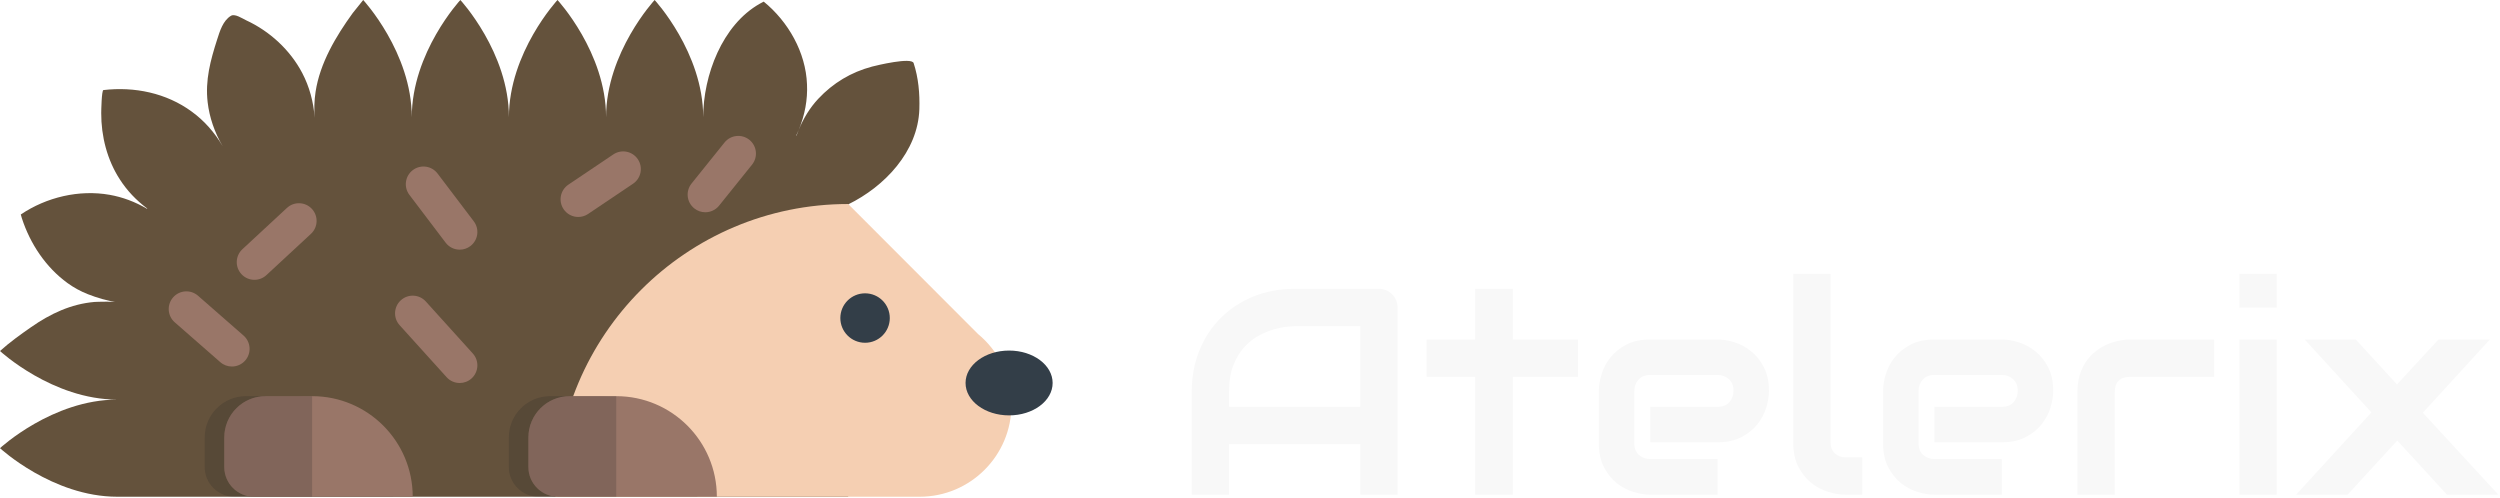
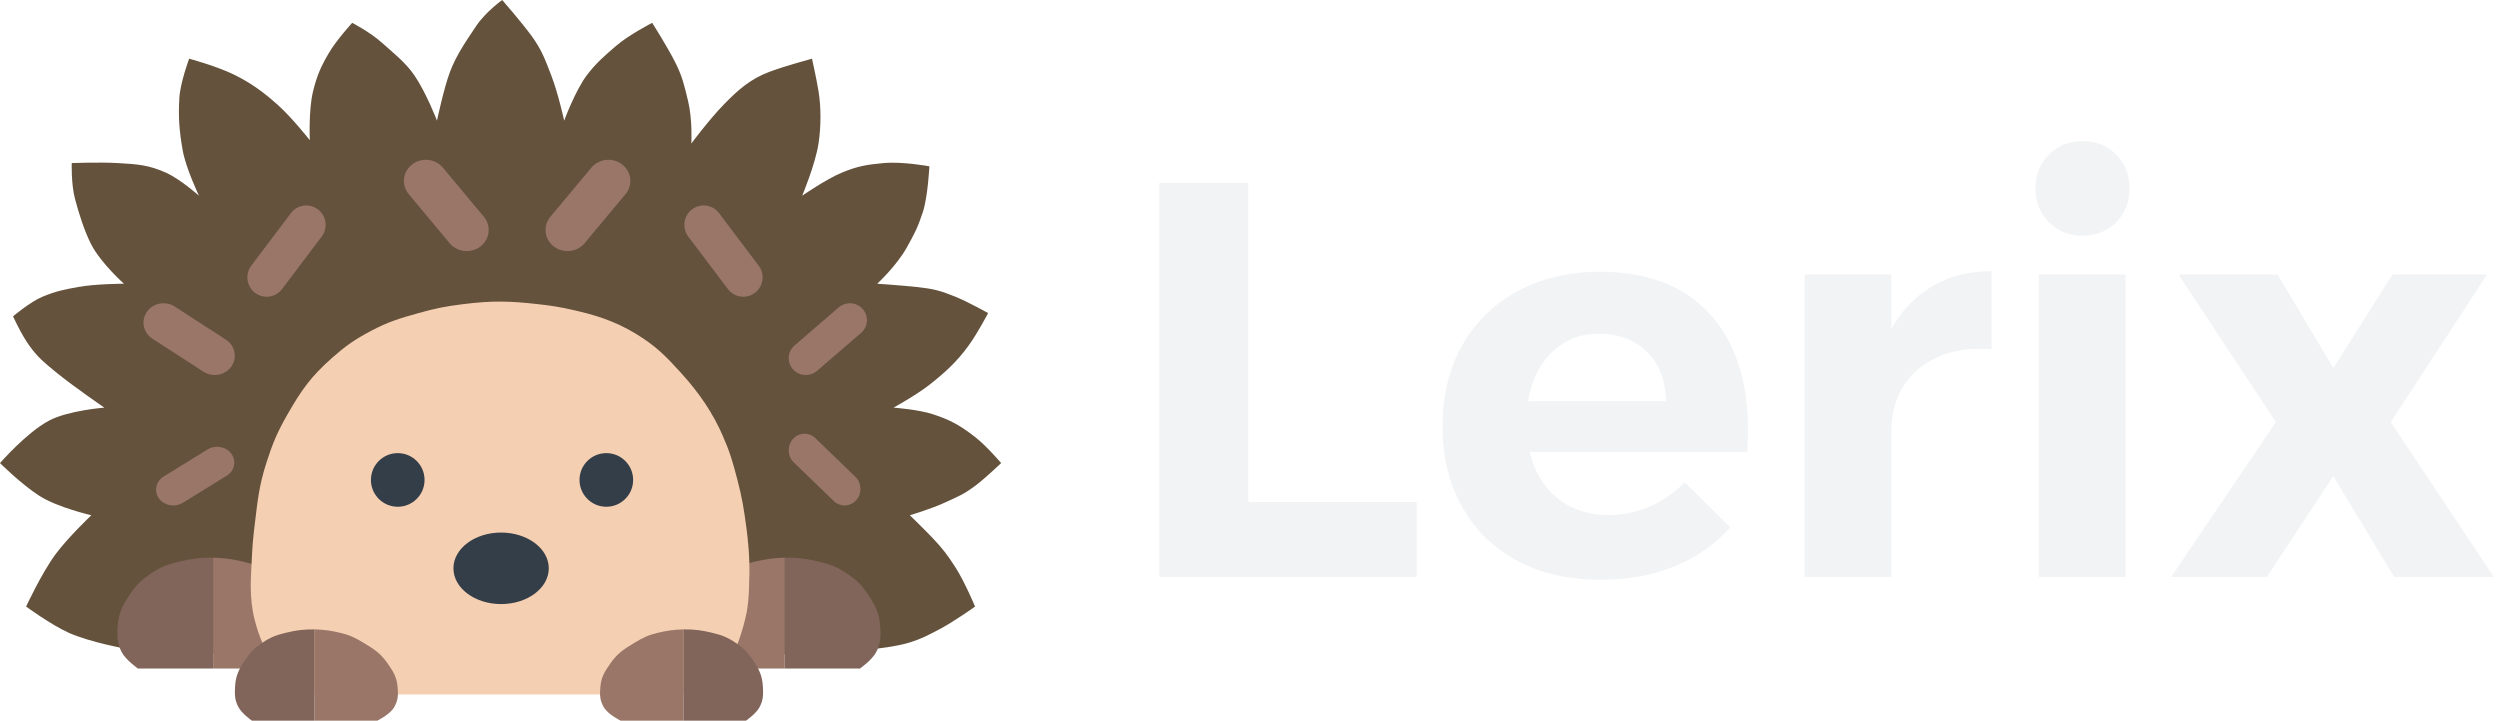
- <svg xmlns="http://www.w3.org/2000/svg" width="1216" height="242" viewBox="0 0 1216 242" fill="none">
-   <path d="M57.016 241.611C25.527 241.611 0 217.986 0 217.986C0 217.986 25.527 194.363 57.016 194.363C25.527 194.363 0 170.736 0 170.736C4.672 166.508 9.996 162.696 15.184 159.083C24.471 152.616 34.544 147.841 45.951 146.869C46.844 146.792 57.015 146.528 57.015 147.059V147.018C52.235 146.341 47.186 144.842 42.7 143.078C39.237 141.716 35.856 139.871 32.847 137.687C22.255 130.001 14.676 118.56 10.649 106.199C10.257 104.997 10.111 104.325 10.111 104.325C22.588 95.91 38.473 92.135 53.344 94.763C59.607 95.872 65.737 98.152 71.504 101.555L71.633 101.433C66.232 97.42 61.741 92.642 58.318 87.31C52.116 77.791 49.187 66.265 49.237 54.959C49.242 53.948 49.41 43.911 50.299 43.809C65.356 42.046 80.918 45.217 93.274 54.295C99.187 58.573 104.354 64.328 108.305 71.121C108.37 71.229 108.424 71.341 108.487 71.448C108.444 71.327 108.37 71.229 108.305 71.121C104.322 64.342 101.862 57.063 101.004 49.753C99.742 39.064 102.369 29.329 105.607 19.255C106.908 15.205 108.439 10.016 112.335 7.683C114.263 6.529 117.843 8.981 119.736 9.877C131.201 15.166 141.164 24.334 147.026 35.54C150.436 42.058 152.512 49.465 153.048 57.304C153.054 57.374 153.054 57.436 153.059 57.503C153.062 57.436 153.054 57.374 153.048 57.304C152.744 53.123 152.866 48.795 153.495 44.651C155.612 30.699 163.402 17.607 171.565 6.36C171.822 6.007 176.654 -0.013 176.666 0.001C176.668 0.002 200.29 25.529 200.29 57.014C200.29 57.18 200.281 57.339 200.279 57.503C200.302 57.339 200.29 57.18 200.29 57.014C200.29 25.529 223.916 0.001 223.916 0.001C223.916 0.001 247.54 25.528 247.54 57.014C247.54 57.18 247.531 57.339 247.529 57.503C247.55 57.339 247.54 57.18 247.54 57.014C247.54 25.529 271.166 0.001 271.166 0.001C271.166 0.001 294.789 25.528 294.789 57.014C294.789 57.18 294.78 57.339 294.78 57.503C294.8 57.339 294.789 57.18 294.789 57.014C294.789 25.529 318.416 0.001 318.416 0.001C318.416 0.001 342.039 25.528 342.039 57.014C342.039 57.18 342.029 57.339 342.027 57.503C342.05 57.339 342.039 57.18 342.039 57.014C342.039 36.797 351.221 12.081 369.668 1.748C370.807 1.109 371.469 0.785 371.469 0.785C383.42 10.515 391.937 25.46 392.526 41.015C392.878 48.426 391.493 55.93 388.488 63.202C388.103 64.13 387.7 65.047 387.279 65.947L387.413 65.996C387.749 65.063 388.104 64.134 388.488 63.202C390.753 57.642 393.894 52.442 397.999 48.061C405.237 40.335 413.964 35.1 424.202 32.38C426.502 31.77 443.372 27.728 444.39 30.68C446.74 37.841 447.415 45.577 447.174 53.081C446.509 73.735 430.221 90.786 412.551 99.415V241.612H57.016V241.611Z" fill="#64523C" />
-   <path d="M123.752 136.103C121.442 136.103 119.142 135.179 117.448 133.353C114.222 129.872 114.428 124.437 117.908 121.21L139.563 101.139C143.044 97.915 148.48 98.121 151.705 101.6C154.93 105.08 154.724 110.516 151.244 113.743L129.589 133.813C127.936 135.346 125.841 136.103 123.752 136.103Z" fill="#997668" />
-   <path d="M223.607 186.294C221.262 186.294 218.925 185.339 217.23 183.462L194.373 158.167C191.192 154.646 191.467 149.213 194.989 146.032C198.509 142.849 203.942 143.125 207.123 146.646L229.98 171.941C233.161 175.461 232.886 180.895 229.365 184.076C227.721 185.562 225.66 186.294 223.607 186.294Z" fill="#997668" />
-   <path d="M281.265 105.534C278.502 105.534 275.788 104.203 274.13 101.737C271.48 97.799 272.526 92.461 276.461 89.813L298.318 75.111C302.254 72.46 307.595 73.507 310.241 77.444C312.891 81.382 311.845 86.72 307.91 89.368L286.053 104.07C284.583 105.06 282.914 105.534 281.265 105.534Z" fill="#997668" />
-   <path d="M223.61 121.437C221.013 121.437 218.447 120.265 216.758 118.034L199.132 94.779C196.266 90.998 197.008 85.609 200.79 82.742C204.569 79.877 209.96 80.617 212.826 84.399L230.452 107.654C233.318 111.436 232.577 116.825 228.794 119.692C227.242 120.868 225.418 121.437 223.61 121.437Z" fill="#997668" />
-   <path d="M343.058 103.242C341.168 103.242 339.268 102.622 337.68 101.347C333.981 98.373 333.395 92.966 336.366 89.267L352.404 69.316C355.378 65.619 360.785 65.031 364.484 68.003C368.183 70.977 368.77 76.384 365.798 80.083L349.76 100.034C348.063 102.144 345.572 103.242 343.058 103.242Z" fill="#997668" />
-   <path d="M112.802 178.275C110.795 178.275 108.779 177.576 107.149 176.151L85.002 156.778C81.43 153.653 81.068 148.226 84.192 144.655C87.317 141.082 92.743 140.719 96.316 143.844L118.463 163.216C122.034 166.341 122.396 171.769 119.273 175.34C117.574 177.282 115.194 178.275 112.802 178.275Z" fill="#997668" />
-   <path d="M475.727 162.479L412.555 99.232C333.918 99.232 270.174 162.977 270.174 241.611H447.314C471.983 241.611 491.979 221.613 491.979 196.945C491.979 183.067 485.654 170.671 475.727 162.479Z" fill="#F5CFB2" />
-   <path d="M420.769 166.724C427.41 166.724 432.795 161.34 432.795 154.698C432.795 148.056 427.41 142.672 420.769 142.672C414.127 142.672 408.742 148.056 408.742 154.698C408.742 161.34 414.127 166.724 420.769 166.724Z" fill="#333E48" />
-   <path d="M490.823 202.045C502.519 202.045 512 194.986 512 186.279C512 177.571 502.519 170.512 490.823 170.512C479.127 170.512 469.646 177.571 469.646 186.279C469.646 194.986 479.127 202.045 490.823 202.045Z" fill="#333E48" />
-   <path opacity="0.2" d="M290.242 192.692C290.068 192.692 267.586 192.692 267.586 192.692C256.494 192.692 247.5 201.684 247.5 212.777V227.193C247.5 235.127 253.988 241.611 261.918 241.611H339.163C339.163 214.593 317.259 192.692 290.242 192.692Z" fill="#222222" />
-   <path d="M299.751 192.692C299.579 192.692 277.096 192.692 277.096 192.692C266.004 192.692 257.01 201.684 257.01 212.777V227.193C257.01 235.127 263.499 241.611 271.427 241.611H348.675C348.675 214.593 326.771 192.692 299.751 192.692Z" fill="#997668" />
-   <path opacity="0.2" d="M277.094 192.692C266.003 192.692 257.009 201.684 257.009 212.777V227.193C257.009 235.127 263.498 241.611 271.426 241.611H299.75V192.692C299.578 192.692 277.094 192.692 277.094 192.692Z" fill="#222222" />
-   <path opacity="0.2" d="M142.316 192.692C142.14 192.692 119.659 192.692 119.659 192.692C108.566 192.692 99.573 201.684 99.573 212.777V227.193C99.573 235.127 106.062 241.611 113.991 241.611H191.237C191.237 214.593 169.332 192.692 142.316 192.692Z" fill="#222222" />
-   <path d="M151.825 192.692C151.651 192.692 129.169 192.692 129.169 192.692C118.077 192.692 109.084 201.684 109.084 212.777V227.193C109.084 235.127 115.571 241.611 123.502 241.611H200.748C200.747 214.593 178.843 192.692 151.825 192.692Z" fill="#997668" />
-   <path opacity="0.2" d="M129.169 192.692C118.077 192.692 109.084 201.684 109.084 212.777V227.193C109.084 235.127 115.571 241.611 123.502 241.611H151.826V192.692C151.651 192.692 129.169 192.692 129.169 192.692Z" fill="#222222" />
-   <path d="M679.786 240.612H661.632V216.034H597.812V240.612H579.658V190.548C579.658 183.24 580.915 176.513 583.429 170.369C585.942 164.224 589.434 158.941 593.902 154.518C598.371 150.096 603.654 146.652 609.752 144.185C615.85 141.717 622.507 140.484 629.722 140.484H670.639C671.896 140.484 673.083 140.717 674.2 141.182C675.317 141.648 676.295 142.299 677.133 143.137C677.971 143.975 678.622 144.953 679.088 146.07C679.553 147.187 679.786 148.374 679.786 149.631V240.612ZM597.812 197.879H661.632V158.638H629.722C629.164 158.638 627.977 158.731 626.161 158.917C624.392 159.057 622.321 159.453 619.947 160.104C617.619 160.756 615.152 161.757 612.545 163.107C609.939 164.457 607.541 166.319 605.354 168.693C603.166 171.067 601.35 174.046 599.907 177.63C598.511 181.168 597.812 185.474 597.812 190.548V197.879ZM767.555 183.286H735.855V240.612H717.491V183.286H693.891V165.132H717.491V140.484H735.855V165.132H767.555V183.286ZM860.421 190.129C860.421 192.643 859.979 195.366 859.095 198.298C858.21 201.184 856.767 203.884 854.766 206.398C852.811 208.865 850.227 210.936 847.015 212.612C843.85 214.288 839.986 215.126 835.424 215.126H802.677V197.879H835.424C837.891 197.879 839.8 197.135 841.15 195.645C842.5 194.109 843.175 192.224 843.175 189.989C843.175 187.615 842.407 185.753 840.871 184.403C839.381 183.053 837.566 182.378 835.424 182.378H802.677C800.21 182.378 798.301 183.146 796.951 184.683C795.601 186.172 794.926 188.034 794.926 190.268V215.615C794.926 218.035 795.671 219.921 797.161 221.27C798.697 222.62 800.582 223.295 802.816 223.295H835.424V240.612H802.677C800.163 240.612 797.44 240.17 794.507 239.285C791.621 238.401 788.921 236.981 786.408 235.026C783.941 233.024 781.869 230.441 780.193 227.275C778.518 224.063 777.68 220.177 777.68 215.615V190.129C777.68 187.615 778.122 184.915 779.006 182.029C779.891 179.097 781.311 176.397 783.266 173.93C785.267 171.416 787.851 169.321 791.016 167.645C794.228 165.97 798.115 165.132 802.677 165.132H835.424C837.938 165.132 840.638 165.574 843.524 166.458C846.457 167.343 849.156 168.786 851.624 170.788C854.137 172.743 856.232 175.326 857.908 178.538C859.583 181.703 860.421 185.567 860.421 190.129ZM905.807 240.612H897.708C895.101 240.612 892.308 240.17 889.329 239.285C886.396 238.401 883.65 236.958 881.089 234.956C878.529 232.908 876.411 230.278 874.735 227.066C873.06 223.807 872.222 219.827 872.222 215.126V133.222H890.376V215.126C890.376 217.36 891.074 219.152 892.471 220.502C893.867 221.806 895.613 222.457 897.708 222.457H905.807V240.612ZM998.673 190.129C998.673 192.643 998.231 195.366 997.347 198.298C996.462 201.184 995.019 203.884 993.018 206.398C991.062 208.865 988.479 210.936 985.267 212.612C982.102 214.288 978.238 215.126 973.676 215.126H940.929V197.879H973.676C976.143 197.879 978.052 197.135 979.402 195.645C980.752 194.109 981.427 192.224 981.427 189.989C981.427 187.615 980.659 185.753 979.123 184.403C977.633 183.053 975.818 182.378 973.676 182.378H940.929C938.462 182.378 936.553 183.146 935.203 184.683C933.853 186.172 933.178 188.034 933.178 190.268V215.615C933.178 218.035 933.923 219.921 935.413 221.27C936.949 222.62 938.834 223.295 941.068 223.295H973.676V240.612H940.929C938.415 240.612 935.692 240.17 932.759 239.285C929.873 238.401 927.173 236.981 924.66 235.026C922.193 233.024 920.121 230.441 918.445 227.275C916.77 224.063 915.932 220.177 915.932 215.615V190.129C915.932 187.615 916.374 184.915 917.258 182.029C918.143 179.097 919.562 176.397 921.518 173.93C923.519 171.416 926.103 169.321 929.268 167.645C932.48 165.97 936.367 165.132 940.929 165.132H973.676C976.19 165.132 978.89 165.574 981.776 166.458C984.708 167.343 987.408 168.786 989.875 170.788C992.389 172.743 994.484 175.326 996.16 178.538C997.835 181.703 998.673 185.567 998.673 190.129ZM1076.95 183.286H1036.1C1033.63 183.286 1031.77 183.914 1030.51 185.171C1029.26 186.382 1028.63 188.174 1028.63 190.548V240.612H1010.47V190.548C1010.47 187.429 1010.87 184.636 1011.66 182.169C1012.45 179.702 1013.5 177.537 1014.8 175.675C1016.15 173.767 1017.69 172.161 1019.41 170.857C1021.13 169.507 1022.93 168.414 1024.79 167.576C1026.7 166.738 1028.6 166.133 1030.51 165.76C1032.47 165.341 1034.28 165.132 1035.96 165.132H1076.95V183.286ZM1107.39 149.631H1089.24V133.222H1107.39V149.631ZM1107.39 240.612H1089.24V165.132H1107.39V240.612ZM1211.08 165.132L1178.47 200.742L1215.2 240.612H1190.2L1166.04 214.288L1141.88 240.612H1116.82L1153.47 200.602L1121.01 165.132H1145.86L1165.9 186.987L1186.08 165.132H1211.08Z" fill="#F8F8F8" />
+ <svg xmlns="http://www.w3.org/2000/svg" width="222" height="64" viewBox="0 0 222 64" fill="none">
+   <g transform="scale(0.10756)">
+     <path d="M105 535.768L199.231 541.153H627.307L721.538 535.768C721.538 535.768 739.946 533.932 751.153 530.384C761.025 527.258 766.209 524.416 775.384 519.614C787.53 513.258 804.999 500.768 804.999 500.768C804.999 500.768 796.462 480.334 788.845 468.461C782.372 458.371 778.257 452.92 769.999 444.23C762.3 436.128 751.153 425.384 751.153 425.384C751.153 425.384 768.71 420.226 780.768 414.615C791.885 409.442 795.123 408.42 804.999 401.153C812.807 395.408 826.537 382.307 826.537 382.307C826.537 382.307 814.403 368.053 804.999 360.769C792.727 351.262 784.766 346.71 769.999 341.922C757.832 337.977 737.691 336.538 737.691 336.538C737.691 336.538 756.531 326.166 767.307 317.692C780.164 307.581 790.02 298.631 799.614 285.384C807.342 274.715 815.768 258.461 815.768 258.461C815.768 258.461 798.877 249.066 788.845 245C775.845 239.73 770.484 238.426 756.538 236.923C743.993 235.571 724.23 234.23 724.23 234.23C724.23 234.23 740.041 219.664 748.461 204.615C755.134 192.687 757.648 187.983 761.922 175C765.989 162.647 767.307 137.307 767.307 137.307C767.307 137.307 745.358 133.211 729.615 134.615C715.642 135.861 707.542 137.246 694.615 142.692C681.981 148.015 662.307 161.538 662.307 161.538C662.307 161.538 673.16 135.604 675.768 118.461C677.831 104.909 677.97 88.874 675.768 75.385C674.001 64.551 670.384 48.462 670.384 48.462C670.384 48.462 648.336 54.386 635.384 59.231C619.813 65.055 609.711 73.788 597.692 86.154C585.083 99.125 570.769 118.461 570.769 118.461C570.769 118.461 571.791 98.932 568.076 83.461C564.971 70.529 563.326 63.013 557.307 51.154C550.835 38.401 538.461 18.846 538.461 18.846C538.461 18.846 519.233 28.746 508.846 37.692C499.252 45.954 492.272 51.84 484.615 61.923C474.908 74.704 465.769 99.615 465.769 99.615C465.769 99.615 460.895 77.143 454.999 61.923C449.904 48.769 447.142 41.023 438.846 29.615C430.975 18.793 414.615 0 414.615 0C414.615 0 400.915 9.764 393.076 21.538C384.735 34.07 376.894 45.162 371.538 59.231C366.45 72.596 360.769 99.615 360.769 99.615C360.769 99.615 351.817 76.241 341.923 61.923C334.725 51.507 324.449 43.426 315 35C305.421 26.458 290.769 18.846 290.769 18.846C290.769 18.846 278.052 32.774 271.923 43.077C264.934 54.824 261.746 62.117 258.461 75.385C254.663 90.727 255.769 115.769 255.769 115.769C255.769 115.769 241.125 97.06 228.846 86.154C217.508 76.084 207.426 68.669 193.846 61.923C178.957 54.527 156.154 48.462 156.154 48.462C156.154 48.462 148.864 68.002 148.077 80.769C147.104 96.545 148.031 108.279 150.769 123.846C153.421 138.923 164.231 161.538 164.231 161.538C164.231 161.538 148.986 148.014 137.308 142.692C122.84 136.099 113.203 135.547 97.474 134.647L96.923 134.615C82.19 133.771 59.231 134.615 59.231 134.615C59.231 134.615 58.65 151.865 61.923 164.23C65.072 176.127 69.741 190.987 75.385 201.923C83.292 217.247 102.308 234.23 102.308 234.23C102.308 234.23 79.137 234.297 64.615 236.923C52.819 239.056 46.075 240.41 35 245C25 249.144 10.769 261.153 10.769 261.153C10.769 261.153 17.367 275.841 24.231 285.384C31.177 295.041 36.59 299.357 45.769 306.923C59.962 318.62 86.154 336.538 86.154 336.538C86.154 336.538 56.238 338.853 40.385 347.307C21.829 357.201 0 382.307 0 382.307C0 382.307 17.313 399.559 32.308 409.23C47.406 418.968 75.385 425.384 75.385 425.384C75.385 425.384 55.909 443.903 45.769 457.691C34.334 473.241 21.538 500.768 21.538 500.768C21.538 500.768 41.92 515.682 56.538 522.307C74.429 530.415 105 535.768 105 535.768Z" fill="#64523C" />
+     <path d="M665.261 309.615C668.558 309.615 671.871 308.483 674.549 306.174L710.933 274.786C716.801 269.722 717.396 260.928 712.264 255.143C707.13 249.354 698.217 248.765 692.347 253.829L655.962 285.217C650.094 290.281 649.499 299.075 654.631 304.86C657.422 308.006 661.331 309.615 665.261 309.615Z" fill="#997668" />
+     <path d="M220.156 245C224.977 245 229.74 242.815 232.877 238.657L265.594 195.307C270.914 188.258 269.536 178.213 262.517 172.868C255.502 167.527 245.495 168.906 240.174 175.958L207.457 219.308C202.137 226.357 203.513 236.402 210.534 241.747C213.415 243.94 216.801 245 220.156 245Z" fill="#997668" />
+     <path d="M613.663 245C608.842 245 604.079 242.815 600.943 238.657L568.225 195.307C562.905 188.258 564.283 178.213 571.302 172.868C578.317 167.527 588.324 168.906 593.645 175.958L626.362 219.308C631.682 226.357 630.307 236.402 623.285 241.747C620.404 243.94 617.018 245 613.663 245Z" fill="#997668" />
+     <path d="M177.24 309.615C182.575 309.615 187.815 307.143 191.018 302.564C196.135 295.248 194.115 285.332 186.517 280.415L144.312 253.106C136.711 248.182 126.399 250.127 121.289 257.438C116.172 264.754 118.192 274.669 125.79 279.587L167.996 306.896C170.834 308.734 174.056 309.615 177.24 309.615Z" fill="#997668" />
+     <path d="M143.067 417.309C138.494 417.309 134.002 415.286 131.257 411.539C126.871 405.554 128.602 397.441 135.115 393.418L171.291 371.074C177.806 367.045 186.645 368.636 191.025 374.618C195.41 380.604 193.679 388.717 187.166 392.74L150.99 415.084C148.558 416.588 145.795 417.309 143.067 417.309Z" fill="#997668" />
+     <path d="M468.503 207.307C464.52 207.307 460.516 206.049 457.171 203.461C449.377 197.424 448.143 186.447 454.402 178.937L488.194 138.435C494.46 130.93 505.853 129.737 513.647 135.77C521.441 141.807 522.679 152.784 516.416 160.293L482.623 200.796C479.049 205.079 473.799 207.307 468.503 207.307Z" fill="#997668" />
+     <path d="M385.355 207.307C389.338 207.307 393.342 206.049 396.687 203.461C404.481 197.424 405.715 186.447 399.456 178.937L365.664 138.435C359.398 130.93 348.005 129.737 340.211 135.77C332.417 141.807 331.179 152.784 337.442 160.293L371.235 200.796C374.809 205.079 380.059 207.307 385.355 207.307Z" fill="#997668" />
+     <path d="M697.263 417.308C700.785 417.308 704.293 415.838 706.877 412.935C711.797 407.401 711.482 398.759 706.175 393.628L673.15 361.718C667.841 356.591 659.551 356.919 654.634 362.45C649.714 367.983 650.028 376.626 655.336 381.757L688.36 413.667C690.881 416.104 694.077 417.308 697.263 417.308Z" fill="#997668" />
+     <path d="M676.425 463.777C686.121 466.156 691.687 468.235 699.909 473.948C707.543 479.251 711.51 483.133 716.684 490.899C722.935 500.283 726.169 506.724 726.748 518.021C727.16 526.063 727.122 531.245 723.393 538.362C719.926 544.981 709.974 551.923 709.974 551.923H647.909V460.387C659.06 460.341 665.589 461.117 676.425 463.777Z" fill="#81655A" />
+     <path d="M585.845 551.923C585.845 551.923 573.245 545.716 569.07 538.362C565.105 531.376 565.022 526.044 565.716 518.021C566.584 507.976 570.053 502.546 575.78 494.289C582.713 484.294 588.917 480.246 599.264 473.948C607.811 468.745 613.034 466.081 622.748 463.777C632.33 461.504 638.072 460.73 647.909 460.387V551.923H585.845Z" fill="#997668" />
+     <path d="M147.42 463.777C137.724 466.156 132.158 468.235 123.936 473.948C116.302 479.251 112.335 483.133 107.161 490.899C100.91 500.283 97.676 506.724 97.097 518.021C96.685 526.063 96.723 531.245 100.452 538.362C103.919 544.981 113.871 551.923 113.871 551.923H175.936V460.387C164.785 460.341 158.256 461.117 147.42 463.777Z" fill="#81655A" />
+     <path d="M238 551.923C238 551.923 250.601 545.716 254.775 538.362C258.74 531.376 258.823 526.044 258.129 518.021C257.261 507.976 253.792 502.546 248.065 494.289C241.132 484.294 234.928 480.246 224.581 473.948C216.034 468.745 210.811 466.081 201.097 463.777C191.515 461.504 185.773 460.73 175.936 460.387V551.923H238Z" fill="#997668" />
+     <path d="M252.11 573.35H414.473H571.916C571.916 573.35 594.977 556.615 603.897 541.37C609.122 532.439 610.888 526.717 613.737 516.769C618.265 500.96 618.256 491.388 618.657 474.949C619.033 459.552 617.471 445.158 616.197 435.588C614.133 420.086 612.755 411.362 608.817 396.227C604.992 381.527 602.643 373.226 596.517 359.327C588.875 341.988 578.399 325.596 562.076 307.666C549.239 293.564 541.433 285.652 525.175 275.685C506.77 264.401 489.22 259.567 473.514 256.005C462.117 253.419 455.609 252.381 443.994 251.085C420.124 248.421 406.33 248.149 382.493 251.085C367.907 252.881 359.741 254.494 345.592 258.465C329.786 262.901 320.74 265.543 306.231 273.225C292.807 280.333 285.644 285.319 274.251 295.365C256.807 310.746 248.896 321.919 237.35 342.106C229.02 356.67 225.274 365.497 220.13 381.467C213.832 401.015 212.768 412.74 210.289 433.128C208.893 444.612 208.346 451.092 207.829 462.648C207.228 476.085 205.496 493.218 210.289 511.849C213.935 526.021 218.657 536.601 225.05 546.29C233.28 558.764 252.11 573.35 252.11 573.35Z" fill="#F5CFB2" />
+     <path d="M413.706 498.709C435.444 498.709 453.066 485.492 453.066 469.189C453.066 452.885 435.444 439.668 413.706 439.668C391.967 439.668 374.345 452.885 374.345 469.189C374.345 485.492 391.967 498.709 413.706 498.709Z" fill="#333E48" />
+     <path d="M328.372 418.37C340.6 418.37 350.512 408.457 350.512 396.229C350.512 384.001 340.6 374.089 328.372 374.089C316.144 374.089 306.231 384.001 306.231 396.229C306.231 408.457 316.144 418.37 328.372 418.37Z" fill="#333E48" />
+     <path d="M500.575 418.37C512.803 418.37 522.715 408.457 522.715 396.229C522.715 384.001 512.803 374.089 500.575 374.089C488.347 374.089 478.435 384.001 478.435 396.229C478.435 408.457 488.347 418.37 500.575 418.37Z" fill="#333E48" />
+     <path d="M235.99 522.406C227.91 524.365 223.272 526.077 216.42 530.782C210.058 535.149 206.753 538.346 202.442 544.741C197.232 552.469 194.537 557.774 194.054 567.077C193.711 573.701 193.743 577.967 196.85 583.829C199.74 589.28 208.033 594.997 208.033 594.997H259.753V519.614C250.461 519.577 245.02 520.216 235.99 522.406Z" fill="#81655A" />
+     <path d="M311.474 594.997C311.474 594.997 321.974 589.885 325.452 583.829C328.757 578.076 328.826 573.684 328.248 567.077C327.525 558.805 324.634 554.333 319.861 547.533C314.083 539.302 308.913 535.969 300.291 530.782C293.169 526.497 288.816 524.304 280.721 522.406C272.736 520.534 267.951 519.897 259.753 519.614V594.997H311.474Z" fill="#997668" />
+     <path d="M587.919 522.409C595.999 524.368 600.637 526.08 607.489 530.785C613.85 535.152 617.156 538.349 621.467 544.744C626.677 552.472 629.372 557.777 629.854 567.08C630.198 573.703 630.166 577.97 627.059 583.832C624.169 589.283 615.876 595 615.876 595H564.155V519.617C573.448 519.579 578.889 520.219 587.919 522.409Z" fill="#81655A" />
+     <path d="M512.435 595C512.435 595 501.935 589.888 498.456 583.832C495.152 578.079 495.083 573.687 495.661 567.08C496.384 558.808 499.275 554.336 504.048 547.536C509.825 539.305 514.995 535.972 523.618 530.785C530.74 526.5 535.093 524.306 543.188 522.409C551.173 520.537 555.958 519.899 564.155 519.617V595H512.435Z" fill="#997668" />
+   </g>
+   <path transform="translate(99.10 51.23)" d="M3.85 0L3.85-35L11.75-35L11.75-6.65L26.70-6.65L26.70 0L3.85 0ZM35.35-15.60L48.85-15.60Q48.80-17.45 48.08-18.78Q47.35-20.10 46-20.85Q44.65-21.60 42.90-21.60L42.90-21.60Q40.95-21.60 39.50-20.60Q38.05-19.60 37.25-17.85Q36.45-16.10 36.45-13.80L36.45-13.80Q36.45-11.20 37.35-9.35Q38.25-7.50 39.90-6.50Q41.55-5.50 43.70-5.50L43.70-5.50Q47.60-5.50 50.50-8.40L50.50-8.40L54.55-4.40Q52.55-2.15 49.63-0.95Q46.70 0.25 43.05 0.25L43.05 0.25Q38.75 0.25 35.60-1.45Q32.45-3.15 30.73-6.23Q29-9.30 29-13.35L29-13.35Q29-17.50 30.75-20.58Q32.50-23.65 35.63-25.35Q38.75-27.05 42.85-27.10L42.85-27.10Q47.60-27.10 50.63-25.13Q53.65-23.15 55.03-19.58Q56.40-16 56.05-11.10L56.05-11.10L35.35-11.10L35.35-15.60ZM77.75-27.15L77.75-20.20Q75.05-20.45 73.03-19.55Q71-18.65 69.93-16.95Q68.85-15.25 68.85-12.90L68.85-12.90L66.90-13.25Q66.90-17.65 68.23-20.75Q69.55-23.85 72-25.50Q74.45-27.15 77.75-27.15L77.75-27.15ZM61.15 0L61.15-26.85L68.85-26.85L68.85 0L61.15 0ZM81.95 0L81.95-26.85L89.65-26.85L89.65 0L81.95 0ZM85.80-38.70L85.80-38.70Q87.65-38.70 88.83-37.50Q90-36.30 90-34.50L90-34.50Q90-32.70 88.83-31.50Q87.65-30.30 85.80-30.30L85.80-30.30Q84.05-30.30 82.85-31.50Q81.65-32.70 81.65-34.50L81.65-34.50Q81.65-36.30 82.85-37.50Q84.05-38.70 85.80-38.70ZM103-13.75L94.35-26.85L103.15-26.85L108.10-18.55L113.35-26.85L121.75-26.85L113.20-13.75L122.35 0L113.50 0L108.10-8.95L102.20 0L93.70 0L103-13.75Z" fill="#f2f3f4" />
</svg>
